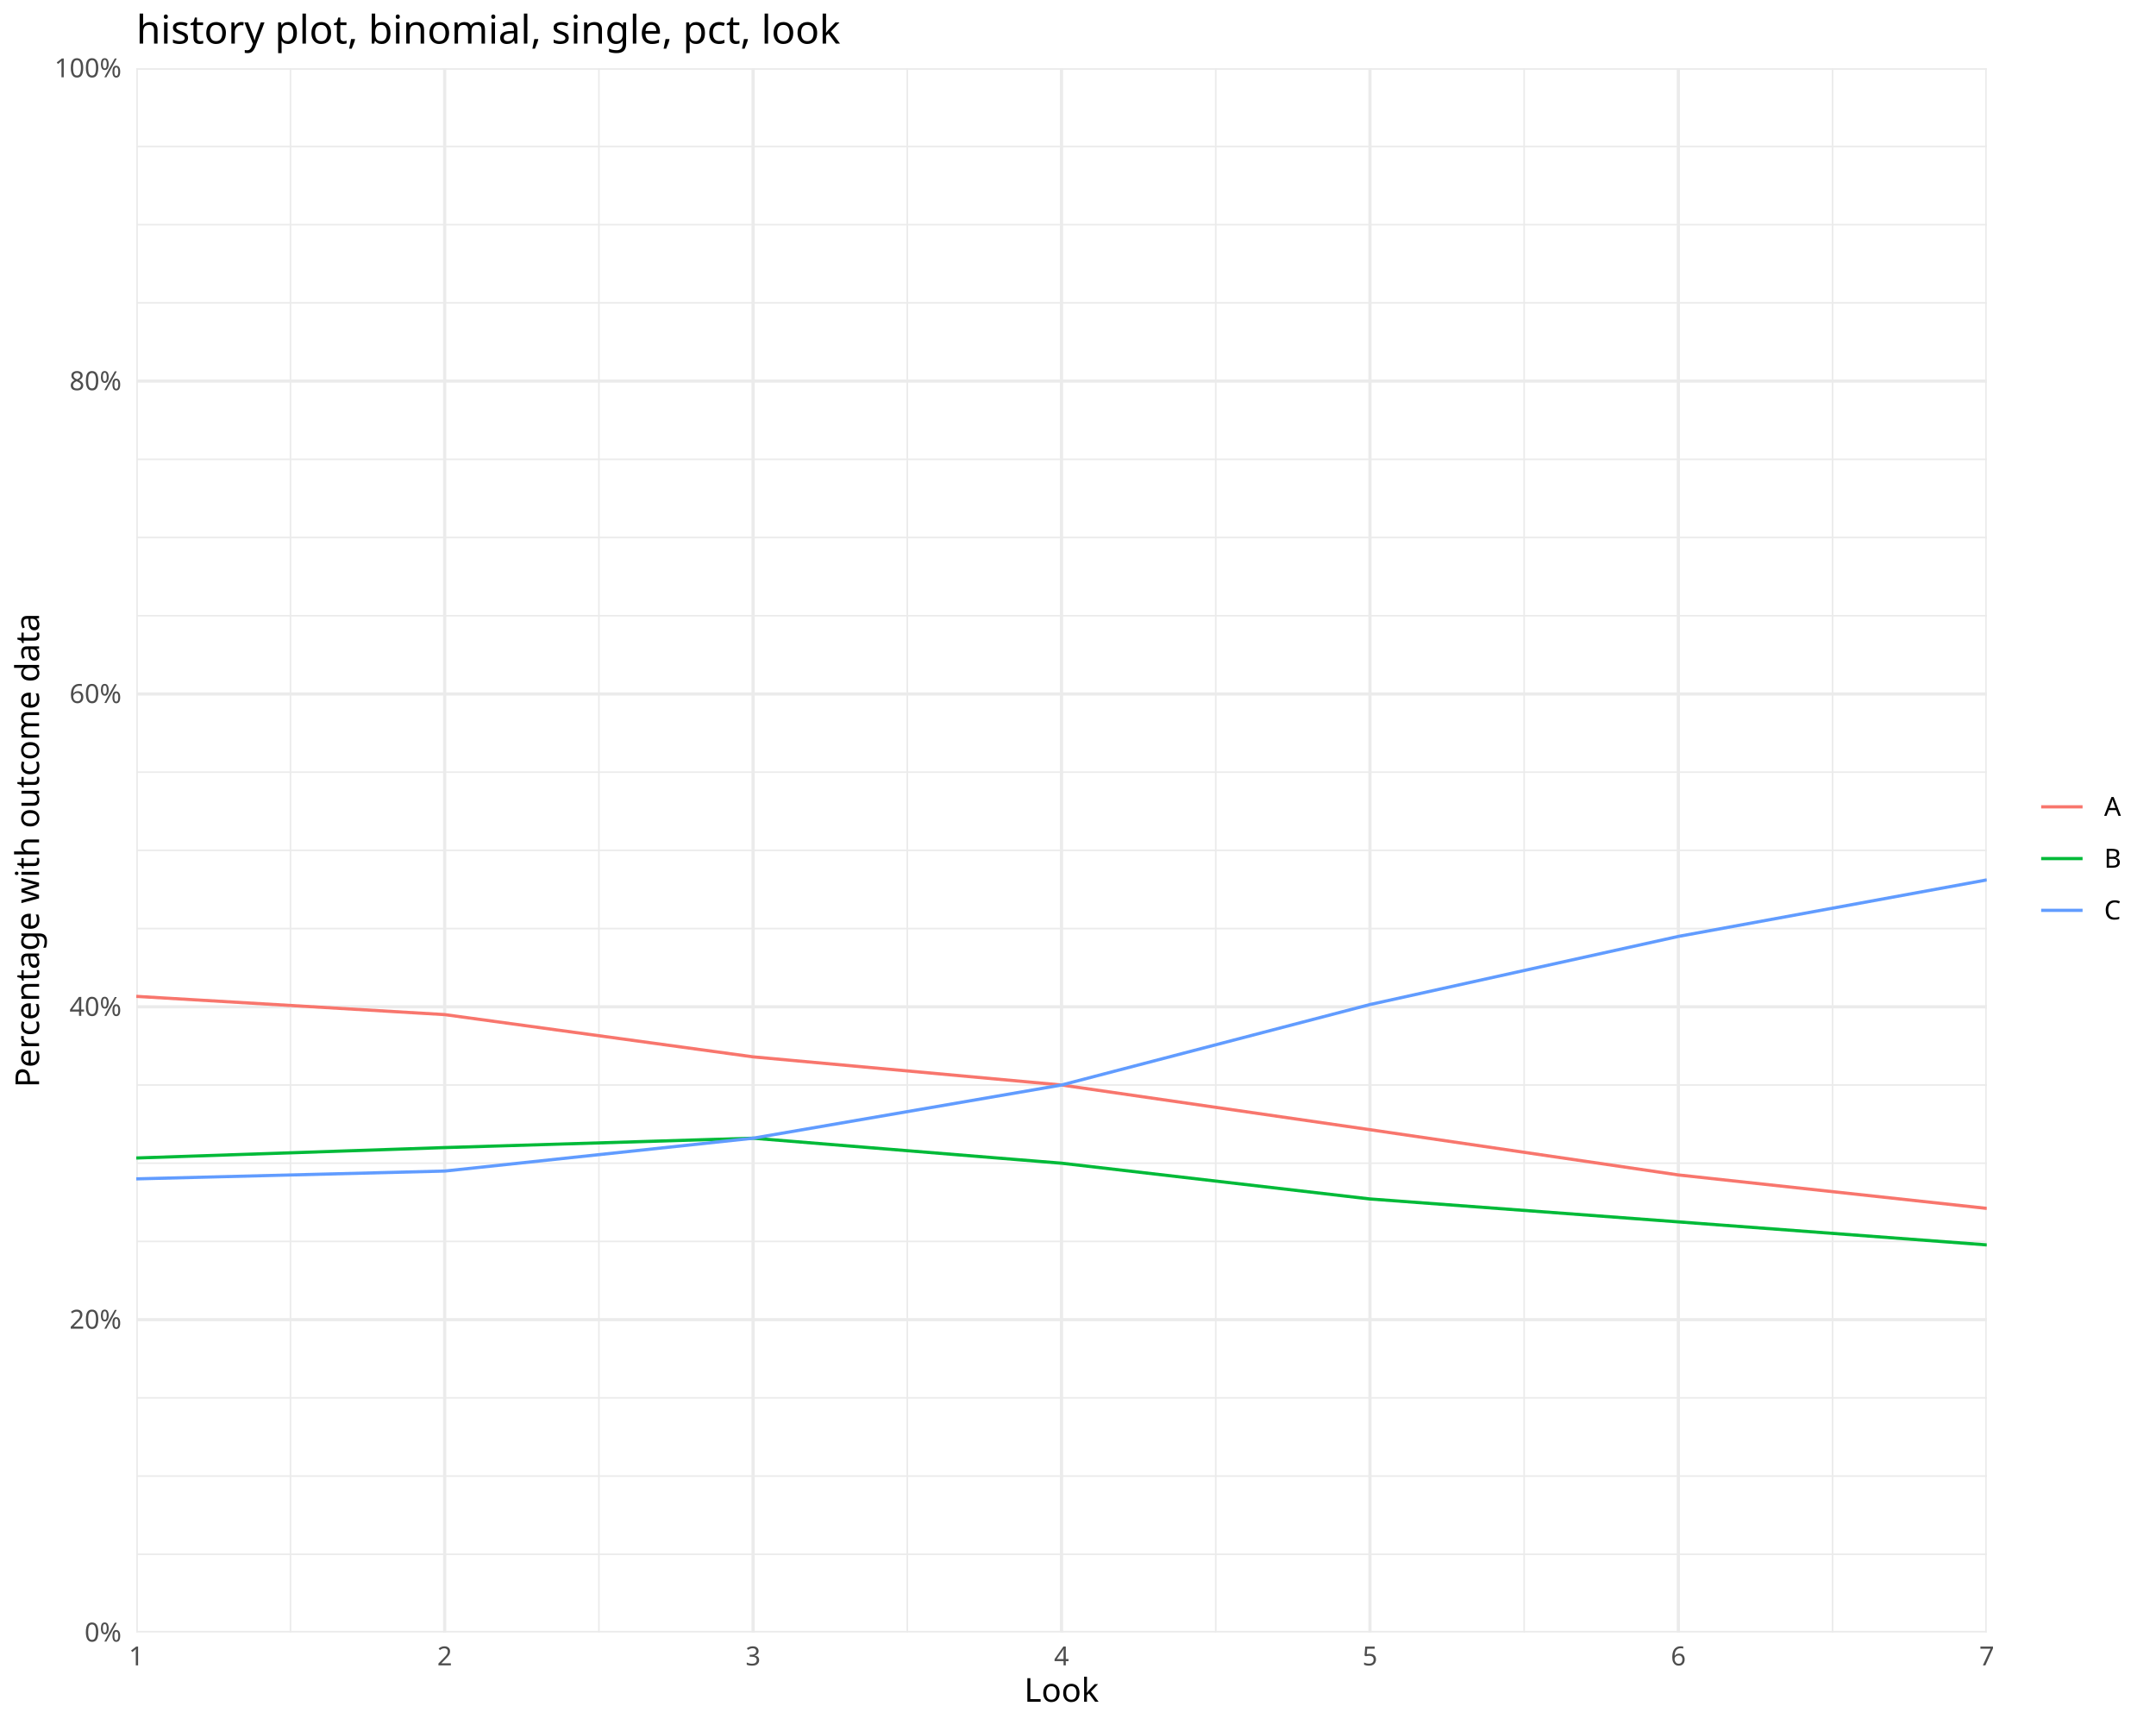
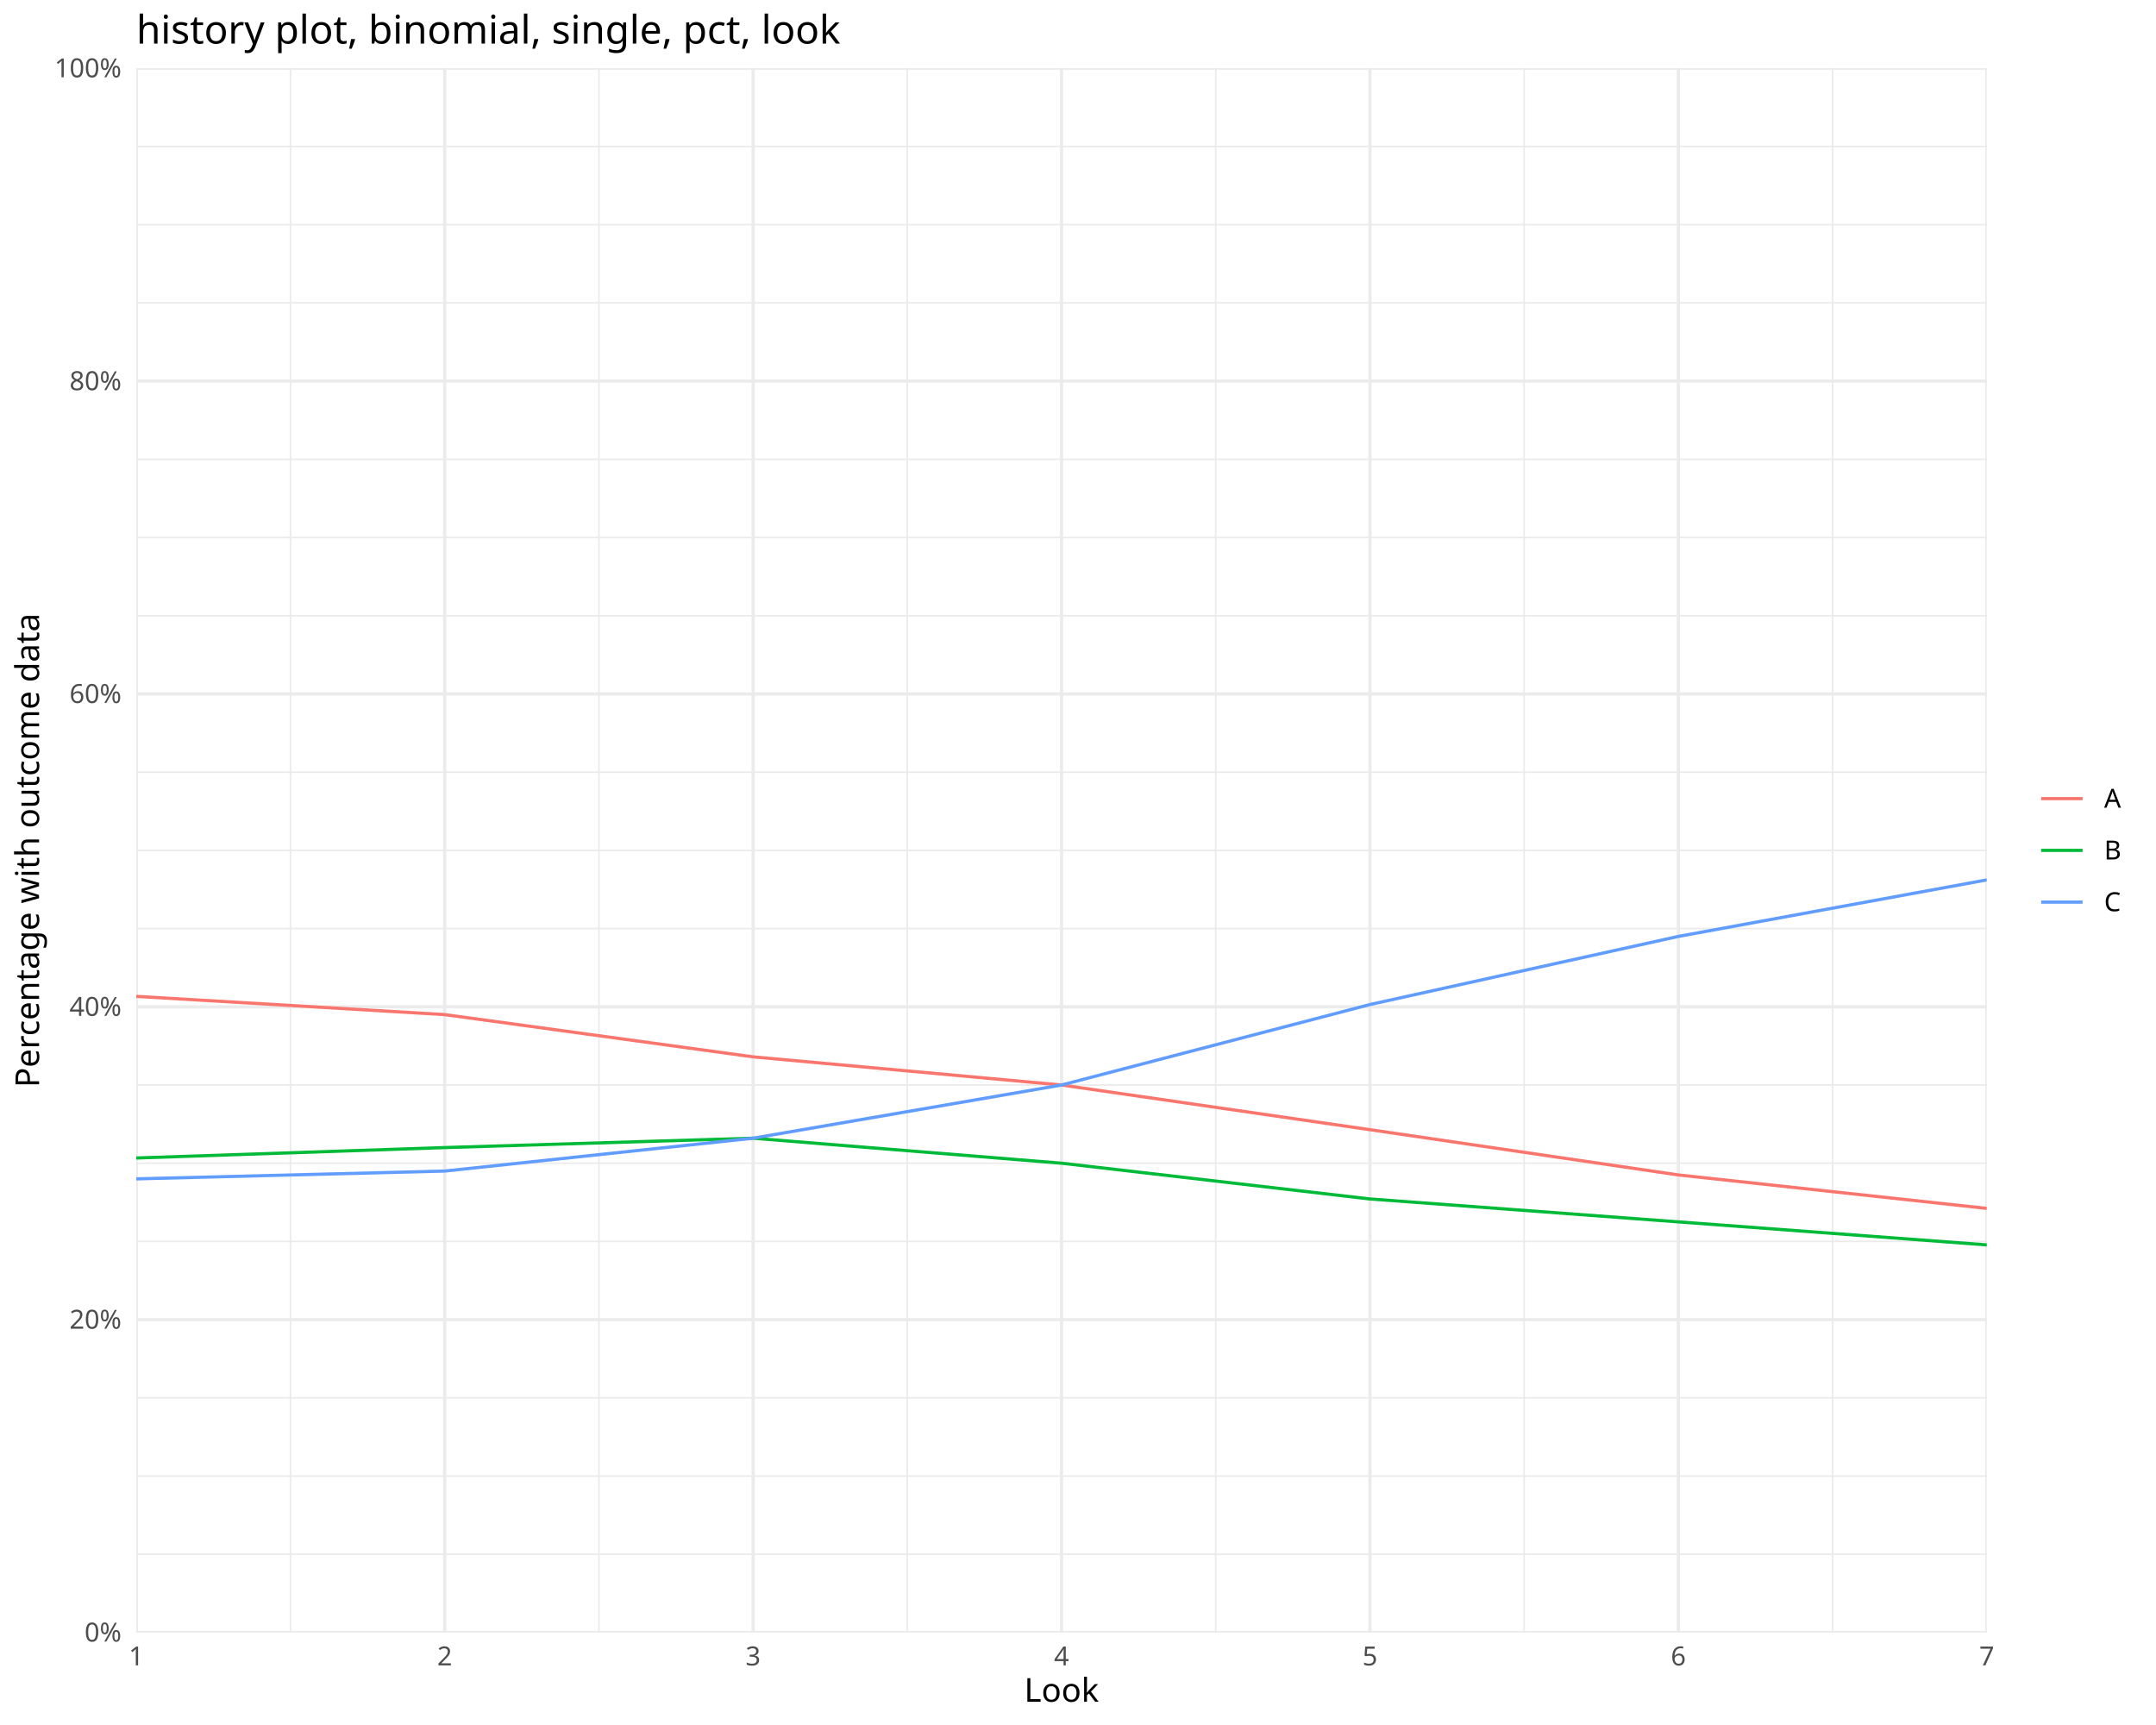
<svg xmlns="http://www.w3.org/2000/svg" class="svglite" data-engine-version="2.0" width="720.00pt" height="576.00pt" viewBox="0 0 720.00 576.00">
  <defs>
    <style type="text/css">
    .svglite line, .svglite polyline, .svglite polygon, .svglite path, .svglite rect, .svglite circle {
      fill: none;
      stroke: #000000;
      stroke-linecap: round;
      stroke-linejoin: round;
      stroke-miterlimit: 10.00;
    }
  </style>
  </defs>
  <rect width="100%" height="100%" style="stroke: none; fill: #FFFFFF;" />
  <defs>
    <clipPath id="cpMC4wMHw3MjAuMDB8MC4wMHw1NzYuMDA=">
      <rect x="0.00" y="0.00" width="720.00" height="576.00" />
    </clipPath>
  </defs>
  <g clip-path="url(#cpMC4wMHw3MjAuMDB8MC4wMHw1NzYuMDA=)">
</g>
  <defs>
    <clipPath id="cpNDUuNTF8NjYzLjQ5fDIyLjc4fDU0NS4xMQ==">
      <rect x="45.51" y="22.78" width="617.97" height="522.33" />
    </clipPath>
  </defs>
  <g clip-path="url(#cpNDUuNTF8NjYzLjQ5fDIyLjc4fDU0NS4xMQ==)">
    <polyline points="45.51,519.00 663.49,519.00 " style="stroke-width: 0.53; stroke: #EBEBEB; stroke-linecap: butt;" />
    <polyline points="45.51,492.88 663.49,492.88 " style="stroke-width: 0.53; stroke: #EBEBEB; stroke-linecap: butt;" />
    <polyline points="45.51,466.76 663.49,466.76 " style="stroke-width: 0.53; stroke: #EBEBEB; stroke-linecap: butt;" />
    <polyline points="45.51,414.53 663.49,414.53 " style="stroke-width: 0.53; stroke: #EBEBEB; stroke-linecap: butt;" />
    <polyline points="45.51,388.41 663.49,388.41 " style="stroke-width: 0.53; stroke: #EBEBEB; stroke-linecap: butt;" />
    <polyline points="45.51,362.30 663.49,362.30 " style="stroke-width: 0.53; stroke: #EBEBEB; stroke-linecap: butt;" />
    <polyline points="45.51,310.06 663.49,310.06 " style="stroke-width: 0.53; stroke: #EBEBEB; stroke-linecap: butt;" />
    <polyline points="45.51,283.95 663.49,283.95 " style="stroke-width: 0.53; stroke: #EBEBEB; stroke-linecap: butt;" />
    <polyline points="45.51,257.83 663.49,257.83 " style="stroke-width: 0.53; stroke: #EBEBEB; stroke-linecap: butt;" />
    <polyline points="45.51,205.60 663.49,205.60 " style="stroke-width: 0.53; stroke: #EBEBEB; stroke-linecap: butt;" />
    <polyline points="45.51,179.48 663.49,179.48 " style="stroke-width: 0.53; stroke: #EBEBEB; stroke-linecap: butt;" />
    <polyline points="45.51,153.37 663.49,153.37 " style="stroke-width: 0.53; stroke: #EBEBEB; stroke-linecap: butt;" />
    <polyline points="45.51,101.13 663.49,101.13 " style="stroke-width: 0.53; stroke: #EBEBEB; stroke-linecap: butt;" />
    <polyline points="45.51,75.02 663.49,75.02 " style="stroke-width: 0.53; stroke: #EBEBEB; stroke-linecap: butt;" />
    <polyline points="45.51,48.90 663.49,48.90 " style="stroke-width: 0.53; stroke: #EBEBEB; stroke-linecap: butt;" />
    <polyline points="97.01,545.11 97.01,22.78 " style="stroke-width: 0.53; stroke: #EBEBEB; stroke-linecap: butt;" />
    <polyline points="200.01,545.11 200.01,22.78 " style="stroke-width: 0.53; stroke: #EBEBEB; stroke-linecap: butt;" />
    <polyline points="303.00,545.11 303.00,22.78 " style="stroke-width: 0.53; stroke: #EBEBEB; stroke-linecap: butt;" />
    <polyline points="406.00,545.11 406.00,22.78 " style="stroke-width: 0.53; stroke: #EBEBEB; stroke-linecap: butt;" />
    <polyline points="508.99,545.11 508.99,22.78 " style="stroke-width: 0.53; stroke: #EBEBEB; stroke-linecap: butt;" />
    <polyline points="611.99,545.11 611.99,22.78 " style="stroke-width: 0.53; stroke: #EBEBEB; stroke-linecap: butt;" />
    <polyline points="45.51,545.11 663.49,545.11 " style="stroke-width: 1.07; stroke: #EBEBEB; stroke-linecap: butt;" />
    <polyline points="45.51,440.65 663.49,440.65 " style="stroke-width: 1.07; stroke: #EBEBEB; stroke-linecap: butt;" />
    <polyline points="45.51,336.18 663.49,336.18 " style="stroke-width: 1.07; stroke: #EBEBEB; stroke-linecap: butt;" />
    <polyline points="45.51,231.72 663.49,231.72 " style="stroke-width: 1.07; stroke: #EBEBEB; stroke-linecap: butt;" />
    <polyline points="45.51,127.25 663.49,127.25 " style="stroke-width: 1.07; stroke: #EBEBEB; stroke-linecap: butt;" />
    <polyline points="45.51,22.78 663.49,22.78 " style="stroke-width: 1.07; stroke: #EBEBEB; stroke-linecap: butt;" />
    <polyline points="45.51,545.11 45.51,22.78 " style="stroke-width: 1.07; stroke: #EBEBEB; stroke-linecap: butt;" />
    <polyline points="148.51,545.11 148.51,22.78 " style="stroke-width: 1.07; stroke: #EBEBEB; stroke-linecap: butt;" />
    <polyline points="251.50,545.11 251.50,22.78 " style="stroke-width: 1.07; stroke: #EBEBEB; stroke-linecap: butt;" />
    <polyline points="354.50,545.11 354.50,22.78 " style="stroke-width: 1.07; stroke: #EBEBEB; stroke-linecap: butt;" />
    <polyline points="457.50,545.11 457.50,22.78 " style="stroke-width: 1.07; stroke: #EBEBEB; stroke-linecap: butt;" />
    <polyline points="560.49,545.11 560.49,22.78 " style="stroke-width: 1.07; stroke: #EBEBEB; stroke-linecap: butt;" />
    <polyline points="663.49,545.11 663.49,22.78 " style="stroke-width: 1.07; stroke: #EBEBEB; stroke-linecap: butt;" />
    <polyline points="45.51,332.70 148.51,338.79 251.50,352.90 354.50,362.30 457.50,377.22 560.49,392.33 663.49,403.50 " style="stroke-width: 1.07; stroke: #F8766D; stroke-linecap: butt;" />
    <polyline points="45.51,386.67 148.51,383.19 251.50,380.06 354.50,388.41 457.50,400.35 560.49,408.00 663.49,415.69 " style="stroke-width: 1.07; stroke: #00BA38; stroke-linecap: butt;" />
    <polyline points="45.51,393.64 148.51,391.03 251.50,380.06 354.50,362.30 457.50,335.43 560.49,312.68 663.49,293.81 " style="stroke-width: 1.07; stroke: #619CFF; stroke-linecap: butt;" />
  </g>
  <g clip-path="url(#cpMC4wMHw3MjAuMDB8MC4wMHw1NzYuMDA=)">
    <text x="40.58" y="548.14" text-anchor="end" style="font-size: 8.80px; fill: #4D4D4D; font-family: sans;" textLength="12.72px" lengthAdjust="spacingAndGlyphs">0%</text>
    <text x="40.58" y="443.67" text-anchor="end" style="font-size: 8.80px; fill: #4D4D4D; font-family: sans;" textLength="17.61px" lengthAdjust="spacingAndGlyphs">20%</text>
    <text x="40.58" y="339.21" text-anchor="end" style="font-size: 8.80px; fill: #4D4D4D; font-family: sans;" textLength="17.61px" lengthAdjust="spacingAndGlyphs">40%</text>
    <text x="40.58" y="234.74" text-anchor="end" style="font-size: 8.80px; fill: #4D4D4D; font-family: sans;" textLength="17.61px" lengthAdjust="spacingAndGlyphs">60%</text>
    <text x="40.58" y="130.28" text-anchor="end" style="font-size: 8.80px; fill: #4D4D4D; font-family: sans;" textLength="17.61px" lengthAdjust="spacingAndGlyphs">80%</text>
    <text x="40.58" y="25.81" text-anchor="end" style="font-size: 8.80px; fill: #4D4D4D; font-family: sans;" textLength="22.51px" lengthAdjust="spacingAndGlyphs">100%</text>
    <text x="45.51" y="556.10" text-anchor="middle" style="font-size: 8.80px; fill: #4D4D4D; font-family: sans;" textLength="4.89px" lengthAdjust="spacingAndGlyphs">1</text>
    <text x="148.51" y="556.10" text-anchor="middle" style="font-size: 8.80px; fill: #4D4D4D; font-family: sans;" textLength="4.89px" lengthAdjust="spacingAndGlyphs">2</text>
    <text x="251.50" y="556.10" text-anchor="middle" style="font-size: 8.80px; fill: #4D4D4D; font-family: sans;" textLength="4.89px" lengthAdjust="spacingAndGlyphs">3</text>
    <text x="354.50" y="556.10" text-anchor="middle" style="font-size: 8.80px; fill: #4D4D4D; font-family: sans;" textLength="4.89px" lengthAdjust="spacingAndGlyphs">4</text>
    <text x="457.50" y="556.10" text-anchor="middle" style="font-size: 8.80px; fill: #4D4D4D; font-family: sans;" textLength="4.89px" lengthAdjust="spacingAndGlyphs">5</text>
    <text x="560.49" y="556.10" text-anchor="middle" style="font-size: 8.80px; fill: #4D4D4D; font-family: sans;" textLength="4.89px" lengthAdjust="spacingAndGlyphs">6</text>
    <text x="663.49" y="556.10" text-anchor="middle" style="font-size: 8.80px; fill: #4D4D4D; font-family: sans;" textLength="4.89px" lengthAdjust="spacingAndGlyphs">7</text>
    <text x="354.50" y="568.24" text-anchor="middle" style="font-size: 11.00px; font-family: sans;" textLength="23.86px" lengthAdjust="spacingAndGlyphs">Look</text>
    <text transform="translate(13.05,283.95) rotate(-90)" text-anchor="middle" style="font-size: 11.00px; font-family: sans;" textLength="148.61px" lengthAdjust="spacingAndGlyphs">Percentage with outcome data</text>
-     <line x1="681.65" y1="269.41" x2="695.48" y2="269.41" style="stroke-width: 1.07; stroke: #F8766D; stroke-linecap: butt;" />
-     <line x1="681.65" y1="286.69" x2="695.48" y2="286.69" style="stroke-width: 1.07; stroke: #00BA38; stroke-linecap: butt;" />
-     <line x1="681.65" y1="303.97" x2="695.48" y2="303.97" style="stroke-width: 1.07; stroke: #619CFF; stroke-linecap: butt;" />
-     <text x="702.68" y="272.44" style="font-size: 8.80px; font-family: sans;" textLength="5.87px" lengthAdjust="spacingAndGlyphs">A</text>
-     <text x="702.68" y="289.72" style="font-size: 8.80px; font-family: sans;" textLength="5.87px" lengthAdjust="spacingAndGlyphs">B</text>
-     <text x="702.68" y="307.00" style="font-size: 8.80px; font-family: sans;" textLength="6.36px" lengthAdjust="spacingAndGlyphs">C</text>
+     <line x1="681.65" y1="266.67" x2="695.48" y2="266.67" style="stroke-width: 1.07; stroke: #F8766D; stroke-linecap: butt;" />
+     <line x1="681.65" y1="283.95" x2="695.48" y2="283.95" style="stroke-width: 1.07; stroke: #00BA38; stroke-linecap: butt;" />
+     <line x1="681.65" y1="301.23" x2="695.48" y2="301.23" style="stroke-width: 1.07; stroke: #619CFF; stroke-linecap: butt;" />
+     <text x="702.68" y="269.70" style="font-size: 8.80px; font-family: sans;" textLength="5.87px" lengthAdjust="spacingAndGlyphs">A</text>
+     <text x="702.68" y="286.98" style="font-size: 8.80px; font-family: sans;" textLength="5.87px" lengthAdjust="spacingAndGlyphs">B</text>
+     <text x="702.68" y="304.26" style="font-size: 8.80px; font-family: sans;" textLength="6.36px" lengthAdjust="spacingAndGlyphs">C</text>
    <text x="45.51" y="14.56" style="font-size: 13.20px; font-family: sans;" textLength="218.66px" lengthAdjust="spacingAndGlyphs">history plot, binomial, single, pct, look</text>
  </g>
</svg>
